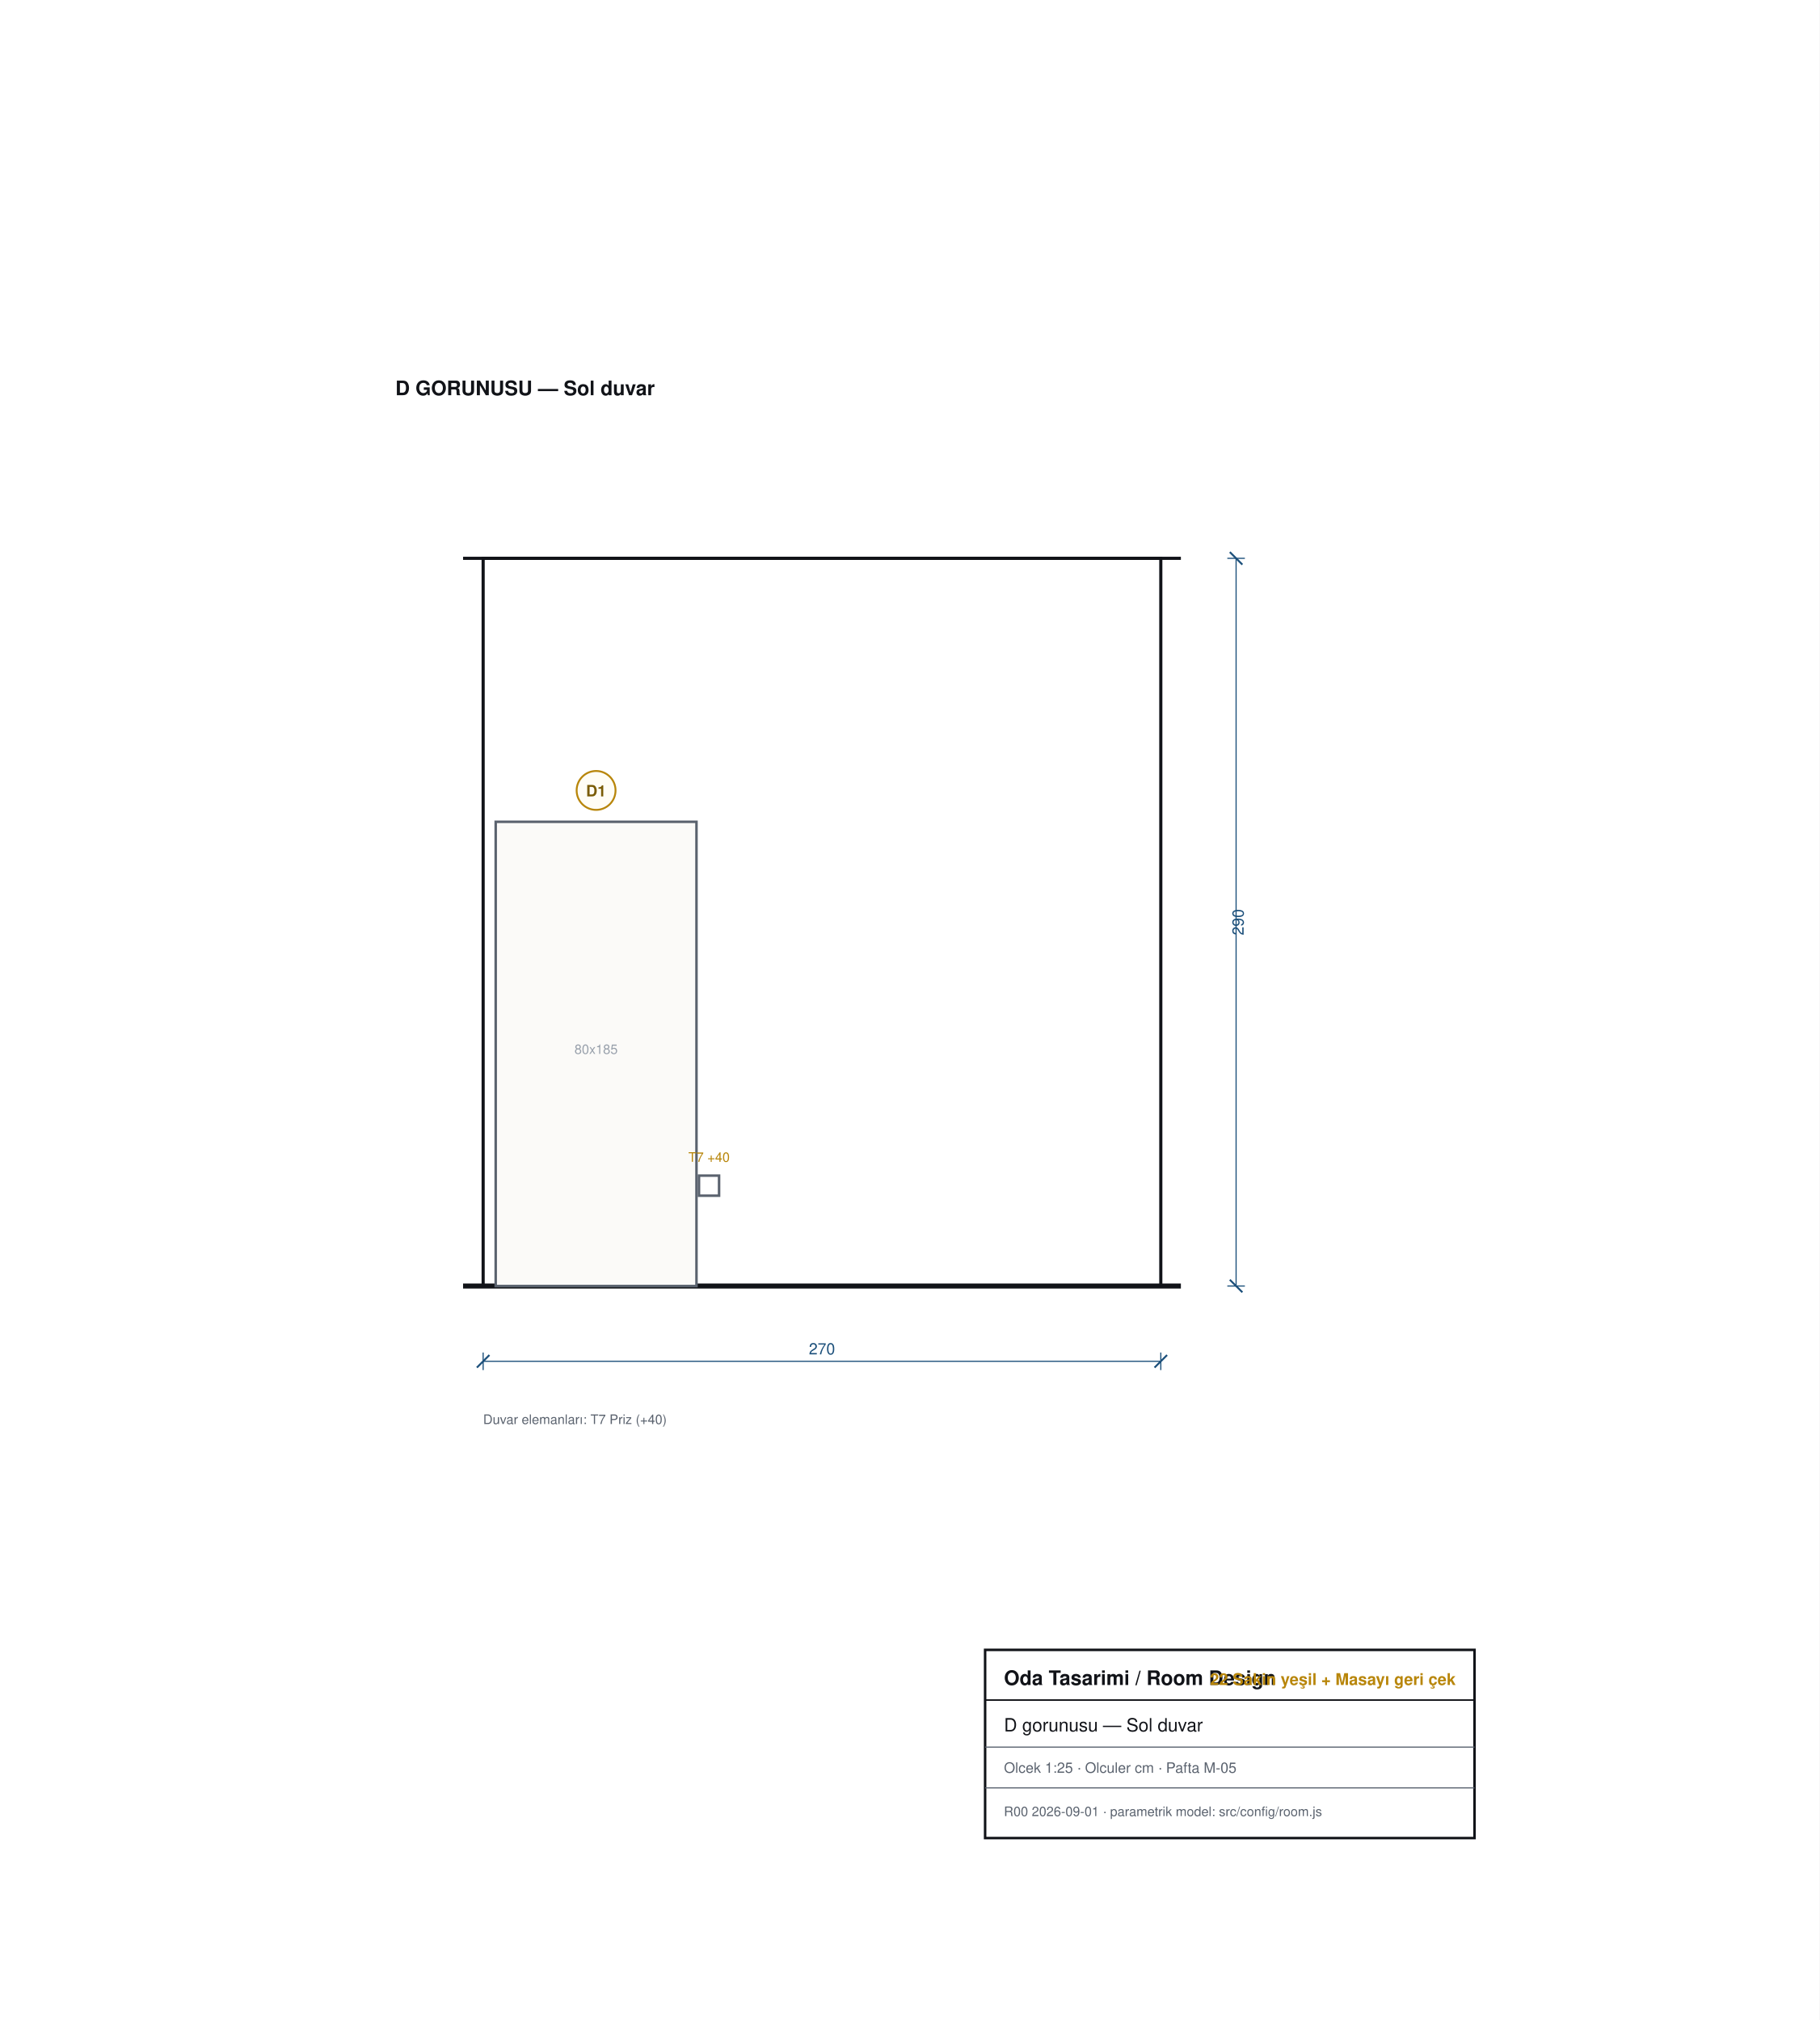
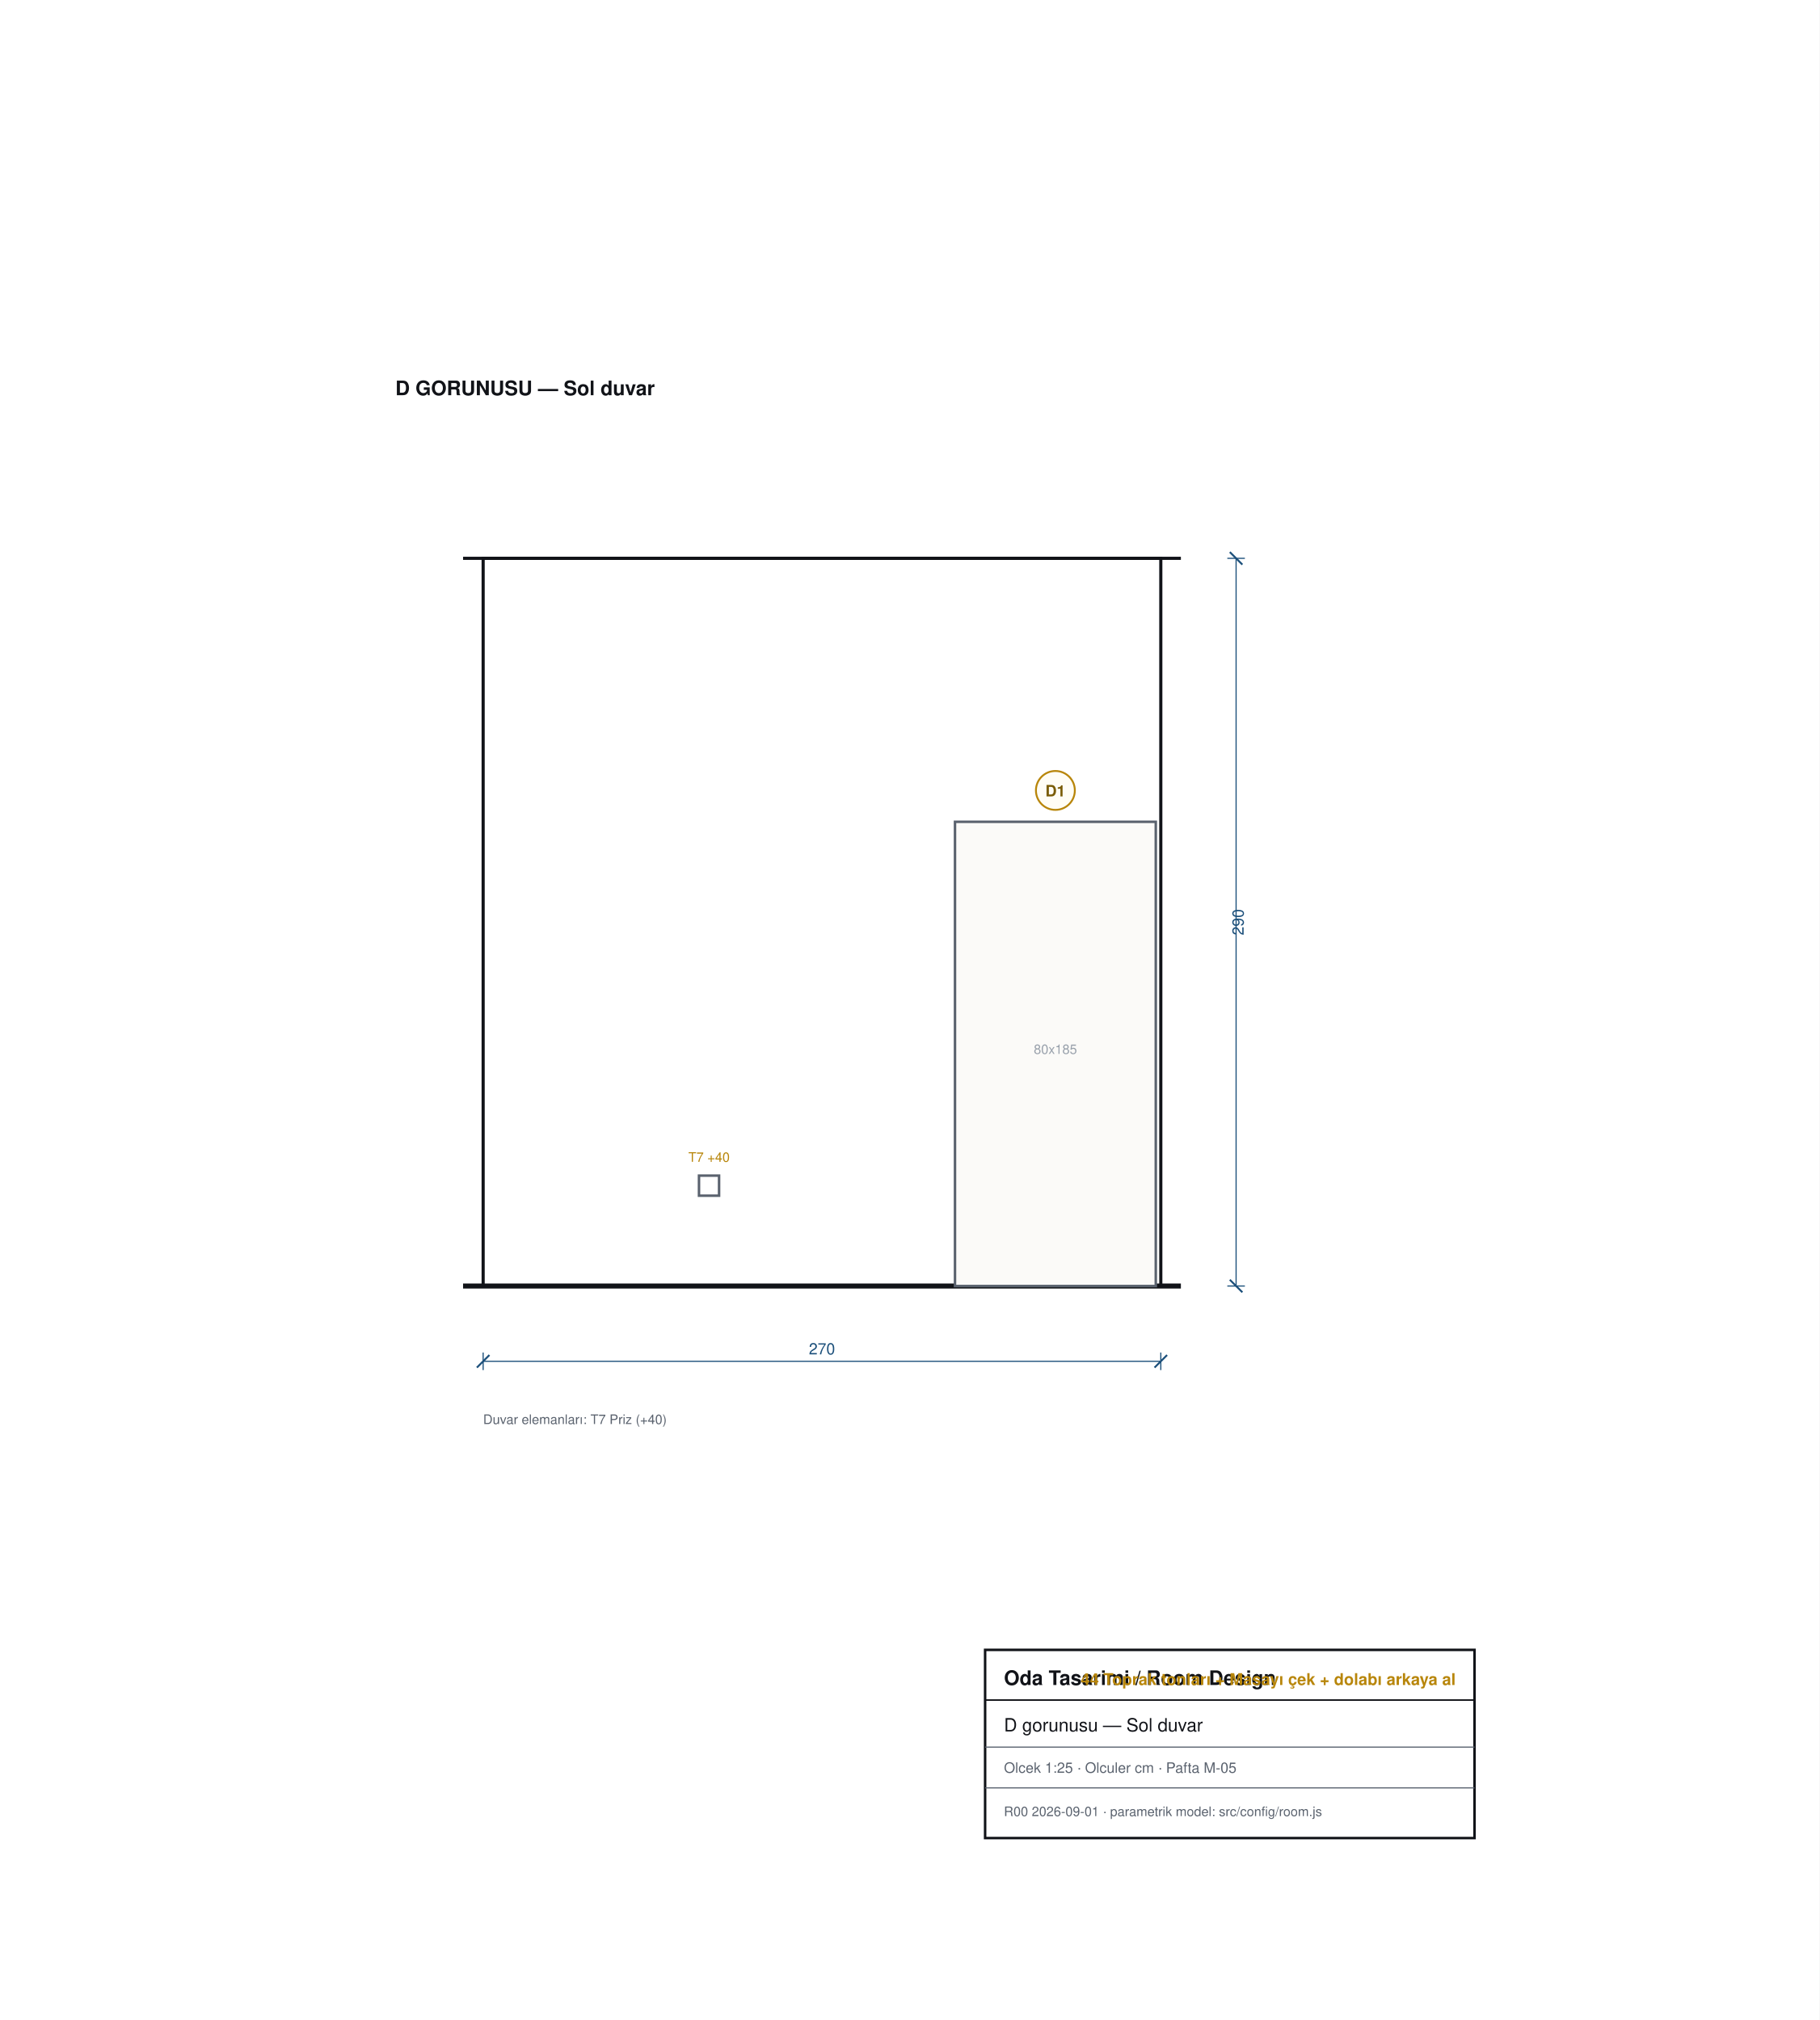
<svg xmlns="http://www.w3.org/2000/svg" width="290mm" height="322mm" viewBox="0 0 290 322" font-family="Helvetica,Arial,sans-serif">
  <rect width="290" height="322" fill="#ffffff" />
  <rect x="77.00" y="89.00" width="108.00" height="116.00" fill="#ffffff" stroke="#111318" stroke-width="0.5" />
  <line x1="73.80" y1="205.00" x2="188.20" y2="205.00" stroke="#111318" stroke-width="0.8" />
  <line x1="73.80" y1="89.00" x2="188.20" y2="89.00" stroke="#111318" stroke-width="0.5" />
  <line x1="198.40" y1="89.00" x2="195.60" y2="89.00" stroke="#1b4f7a" stroke-width="0.18" />
  <line x1="198.40" y1="205.00" x2="195.60" y2="205.00" stroke="#1b4f7a" stroke-width="0.18" />
  <line x1="197.00" y1="89.00" x2="197.00" y2="205.00" stroke="#1b4f7a" stroke-width="0.18" />
  <line x1="196.00" y1="88.00" x2="198.00" y2="90.00" stroke="#1b4f7a" stroke-width="0.3" />
  <line x1="196.00" y1="204.00" x2="198.00" y2="206.00" stroke="#1b4f7a" stroke-width="0.3" />
  <text x="198.20" y="147.00" font-size="2.5" fill="#1b4f7a" text-anchor="middle" transform="rotate(-90 198.20 147.00)">290</text>
  <line x1="77.00" y1="215.60" x2="77.00" y2="218.40" stroke="#1b4f7a" stroke-width="0.18" />
  <line x1="185.00" y1="215.60" x2="185.00" y2="218.40" stroke="#1b4f7a" stroke-width="0.18" />
  <line x1="77.00" y1="217.00" x2="185.00" y2="217.00" stroke="#1b4f7a" stroke-width="0.18" />
  <line x1="76.00" y1="218.00" x2="78.00" y2="216.00" stroke="#1b4f7a" stroke-width="0.3" />
  <line x1="184.00" y1="218.00" x2="186.00" y2="216.00" stroke="#1b4f7a" stroke-width="0.3" />
  <text x="131.00" y="215.90" font-size="2.5" fill="#1b4f7a" text-anchor="middle">270</text>
-   <rect x="79.00" y="131.00" width="32.00" height="74.00" fill="#fbfaf8" stroke="#5a626e" stroke-width="0.4" />
-   <circle cx="95.00" cy="126.00" r="3.10" fill="#fffdf5" stroke="#b8860b" stroke-width="0.3" />
-   <text x="95.00" y="126.95" font-size="2.5" fill="#7a5c05" text-anchor="middle" font-weight="700">D1</text>
-   <text x="95.00" y="168.00" font-size="2.1" fill="#98a0ab" text-anchor="middle">80x185</text>
+   <rect x="152.20" y="131.00" width="32.00" height="74.00" fill="#fbfaf8" stroke="#5a626e" stroke-width="0.4" />
+   <circle cx="168.20" cy="126.00" r="3.10" fill="#fffdf5" stroke="#b8860b" stroke-width="0.3" />
+   <text x="168.20" y="126.95" font-size="2.5" fill="#7a5c05" text-anchor="middle" font-weight="700">D1</text>
+   <text x="168.20" y="168.00" font-size="2.1" fill="#98a0ab" text-anchor="middle">80x185</text>
  <rect x="111.40" y="187.40" width="3.20" height="3.20" fill="#ffffff" stroke="#5a626e" stroke-width="0.4" />
  <text x="113.00" y="185.20" font-size="2.1" fill="#b8860b" text-anchor="middle">T7  +40</text>
  <text x="77.00" y="227.00" font-size="2.1" fill="#5a626e" text-anchor="start">Duvar elemanları:  T7 Priz (+40)</text>
  <text x="63.00" y="63.00" font-size="3.2" fill="#111318" text-anchor="start" font-weight="700">D GORUNUSU — Sol duvar</text>
  <rect x="157.00" y="263.00" width="78.00" height="30.00" fill="#ffffff" stroke="#111318" stroke-width="0.4" />
  <line x1="157.00" y1="271.00" x2="235.00" y2="271.00" stroke="#111318" stroke-width="0.25" />
  <line x1="157.00" y1="278.50" x2="235.00" y2="278.50" stroke="#5a626e" stroke-width="0.18" />
  <line x1="157.00" y1="285.00" x2="235.00" y2="285.00" stroke="#5a626e" stroke-width="0.18" />
  <text x="160.00" y="268.60" font-size="3.2" fill="#111318" text-anchor="start" font-weight="700">Oda Tasarimi / Room Design</text>
  <text x="160.00" y="276.00" font-size="2.9" fill="#111318" text-anchor="start">D gorunusu — Sol duvar</text>
  <text x="160.00" y="282.60" font-size="2.3" fill="#5a626e" text-anchor="start">Olcek 1:25  ·  Olculer cm  ·  Pafta M-05</text>
-   <text x="232.00" y="268.60" font-size="2.6" fill="#b8860b" text-anchor="end" font-weight="700">22 Sakin yeşil + Masayı geri çek</text>
+   <text x="232.00" y="268.60" font-size="2.6" fill="#b8860b" text-anchor="end" font-weight="700">44 Toprak tonları + Masayı çek + dolabı arkaya al</text>
  <text x="160.00" y="289.50" font-size="2.1" fill="#5a626e" text-anchor="start">R00  2026-09-01  ·  parametrik model: src/config/room.js</text>
</svg>
